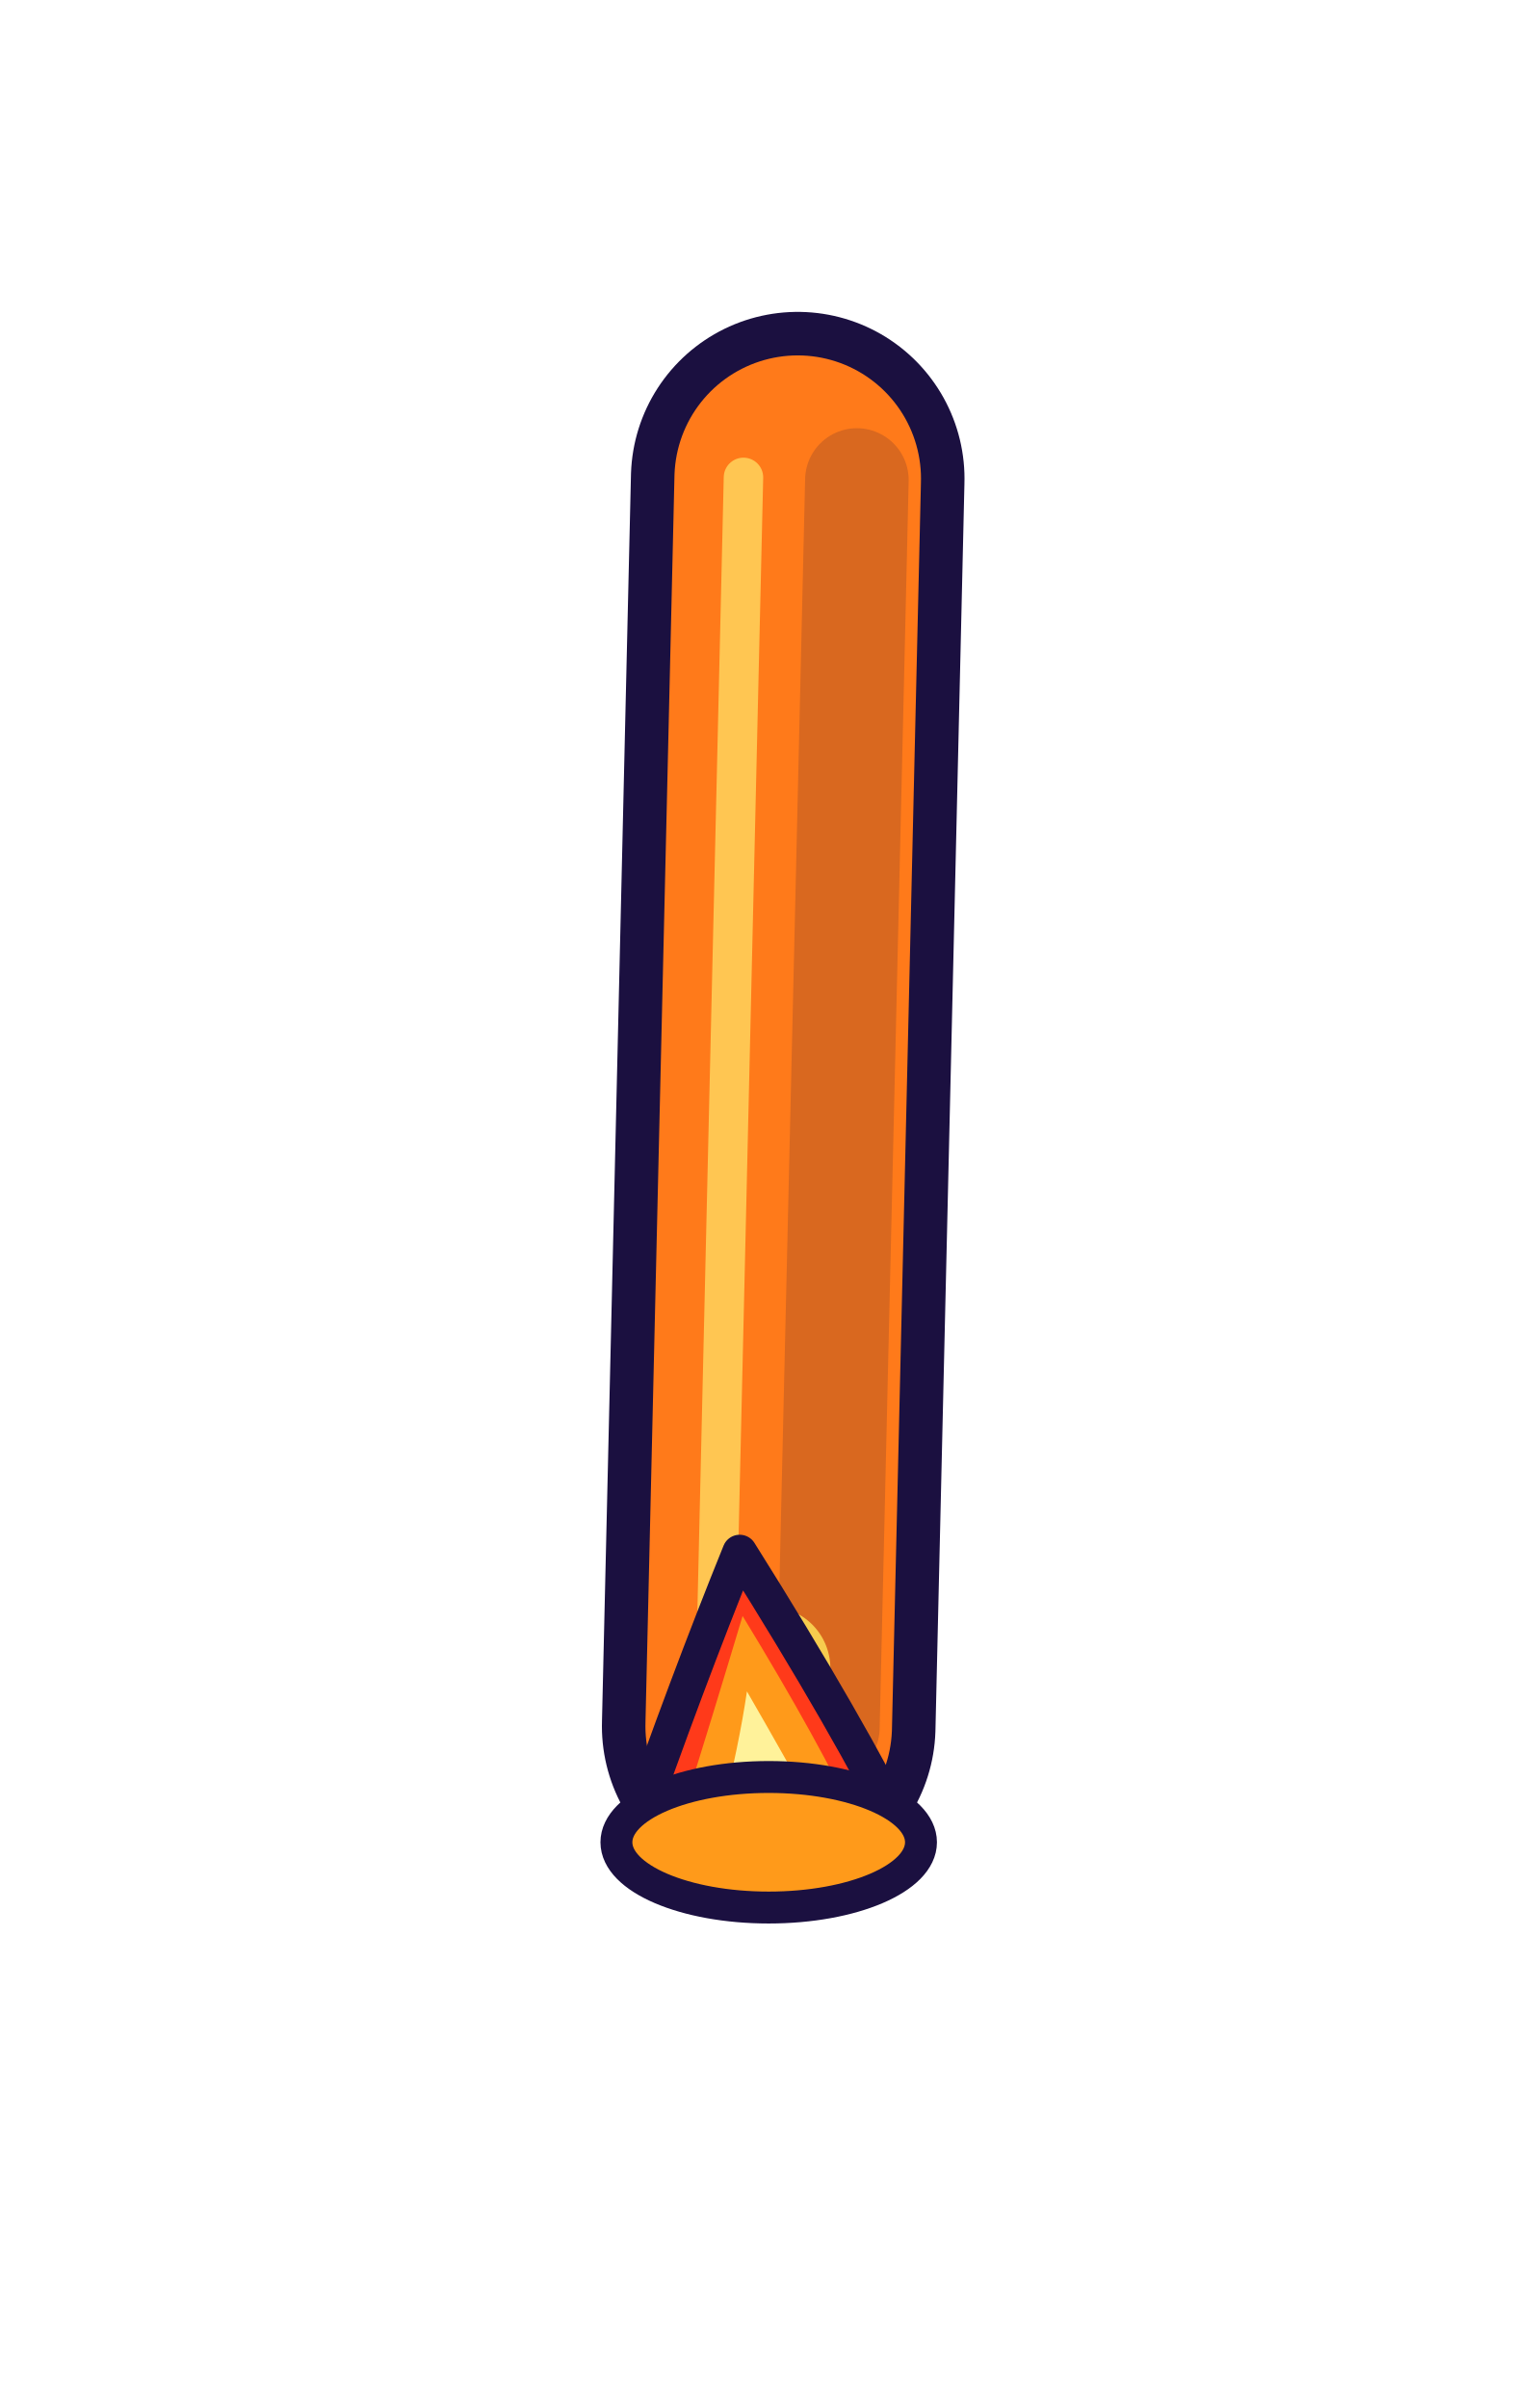
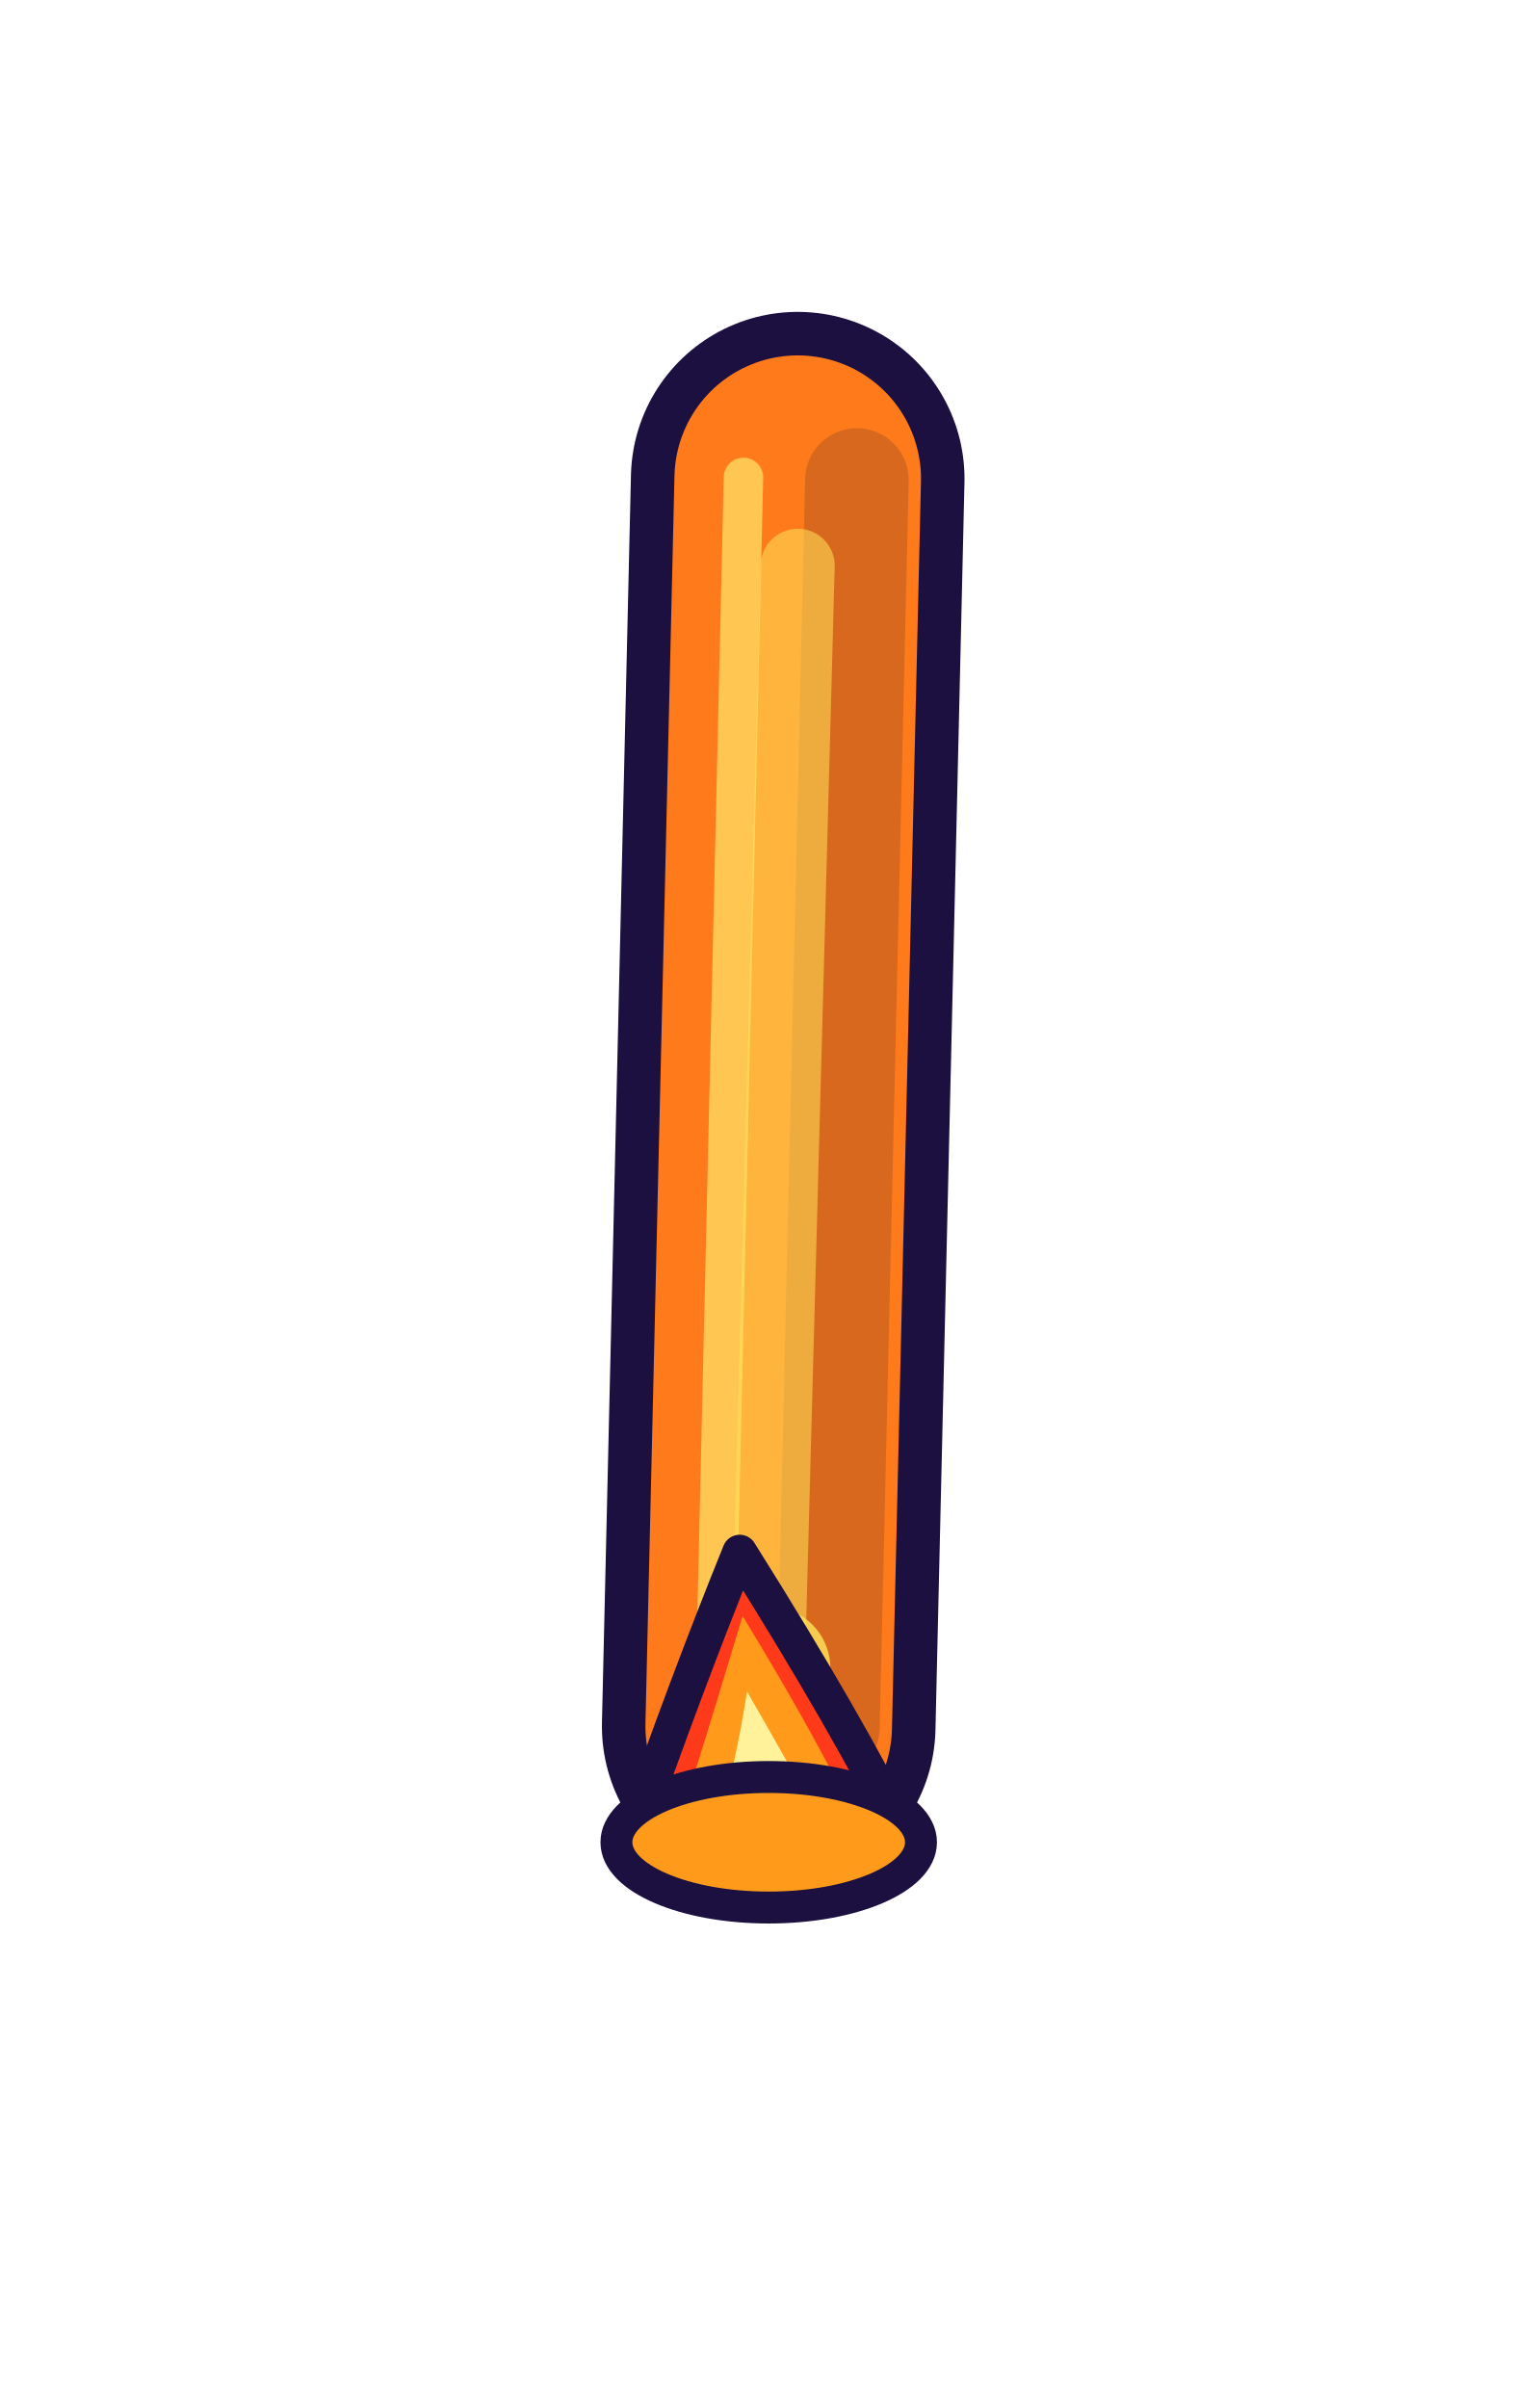
<svg xmlns="http://www.w3.org/2000/svg" width="212" height="332" viewBox="-66 -129 106 166">
  <line x1="-11" y1="-96" x2="-13" y2="-10" stroke="#1b1040" stroke-width="23" stroke-linecap="round" />
  <line x1="-11" y1="-96" x2="-13" y2="-10" stroke="#ff7a1a" stroke-width="17" stroke-linecap="round" />
  <line x1="-6.92" y1="-95.91" x2="-8.92" y2="-9.91" stroke="#cc6120" stroke-width="7.14" stroke-linecap="round" stroke-opacity="0.75" />
  <line x1="-14.74" y1="-96.09" x2="-16.74" y2="-10.09" stroke="#ffe76a" stroke-width="2.72" stroke-linecap="round" stroke-opacity="0.7" />
+   <line x1="-11" y1="-90" x2="-13" y2="-16" stroke="#ffe45a" stroke-width="5.1" stroke-linecap="round" stroke-opacity="0.55" />
  <line x1="-13" y1="-14" x2="-13" y2="-6" stroke="#ffe45a" stroke-width="8.5" stroke-linecap="round" stroke-opacity="0.8" />
  <path d="M-22.5 -2 Q-18.65 -13 -15 -22 Q-7.45 -10 -3.5 -2 Q-13 4.65 -22.5 -2 Z" fill="#ff3a1a" stroke="#1b1040" stroke-width="2.4" stroke-linejoin="round" stroke-linecap="round" />
  <path d="M-19.27 -3 Q-16.77 -11.03 -14.8 -17.6 Q-9.46 -8.84 -6.73 -3 Q-13 1.39 -19.27 -3 Z" fill="#ff9a1a" />
  <path d="M-16.23 -4 Q-15.06 -8.62 -14.5 -12.4 Q-11.59 -7.36 -9.77 -4 Q-13 -1.74 -16.23 -4 Z" fill="#fff29a" />
  <ellipse cx="-13" cy="-2" rx="10.5" ry="4.5" fill="#ff9a1a" stroke="#1b1040" stroke-width="2.2" stroke-linejoin="round" />
</svg>
